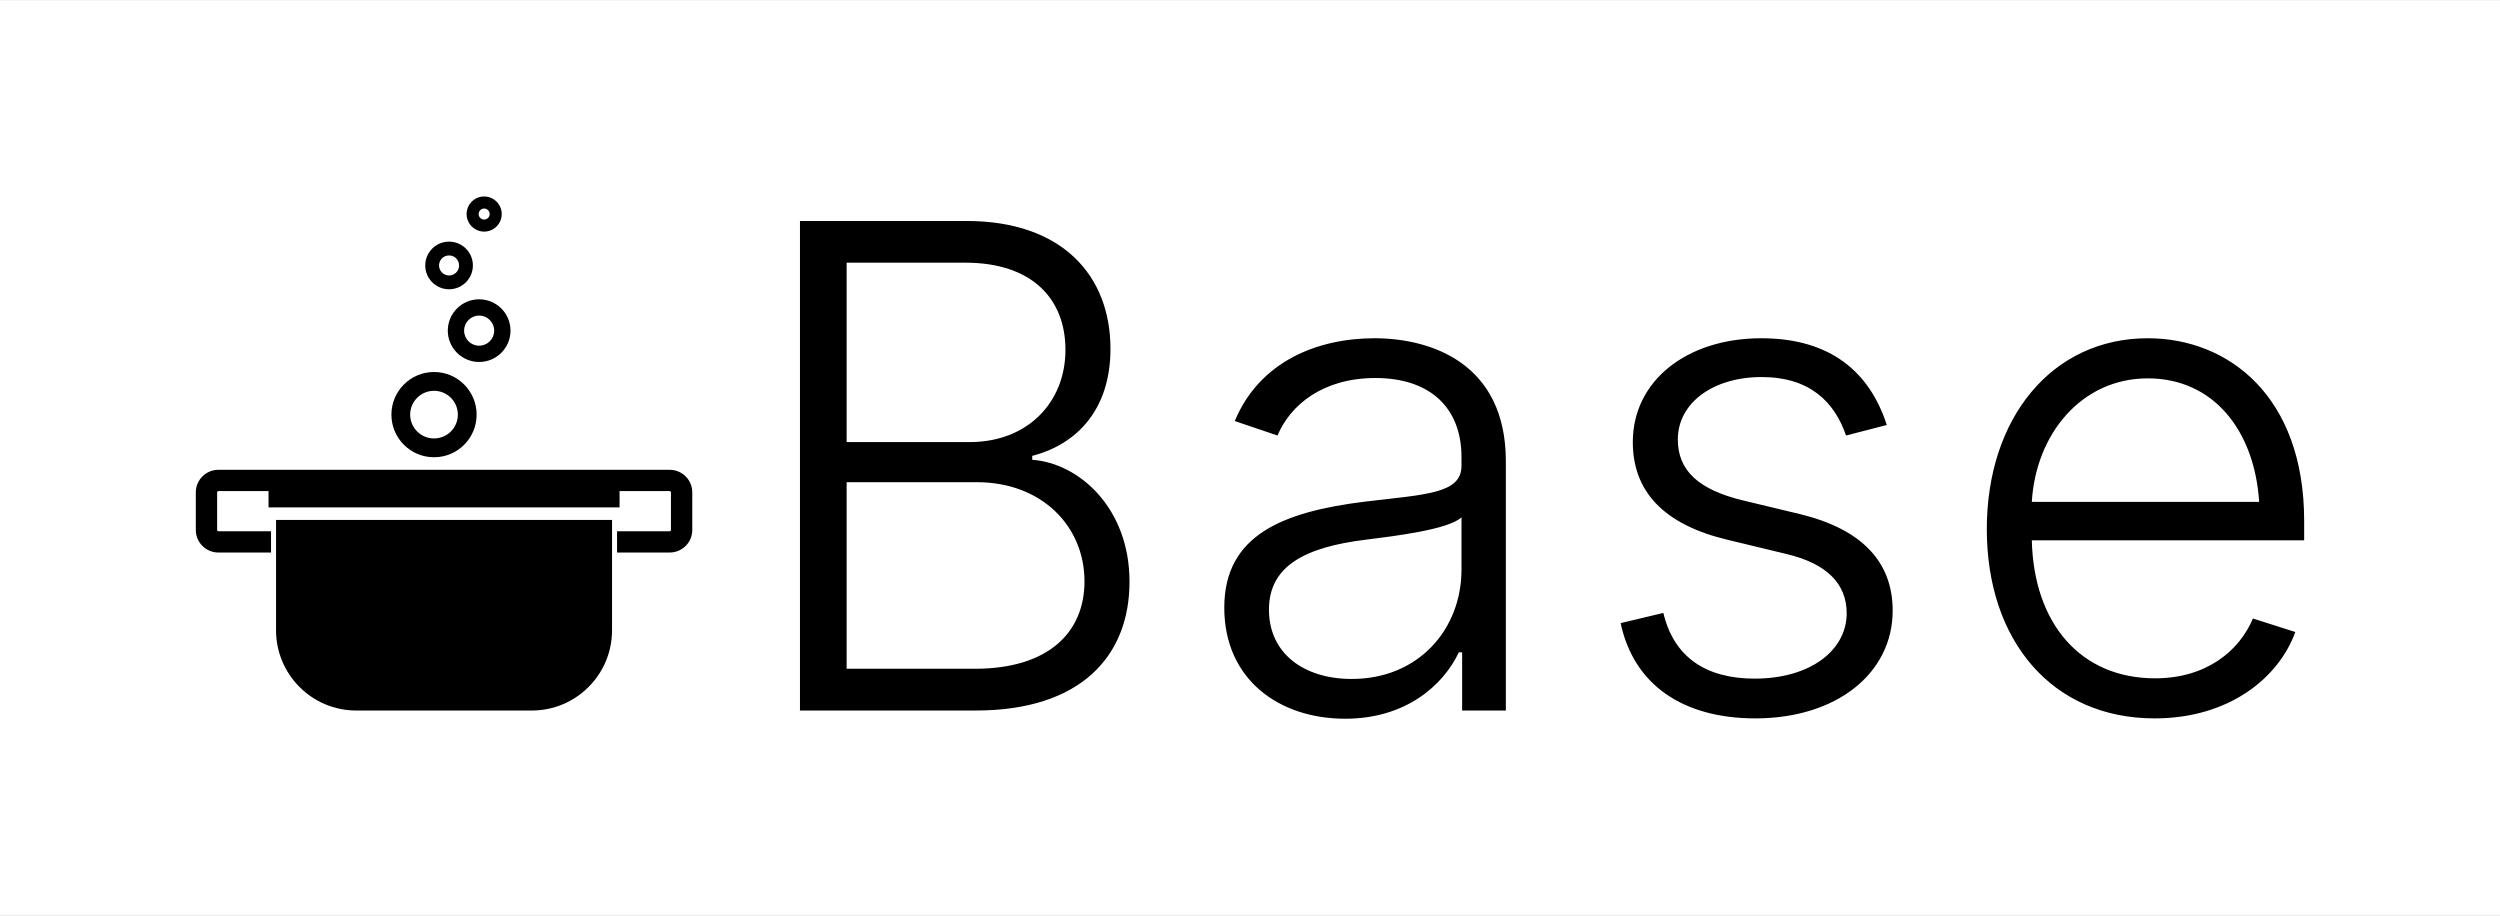
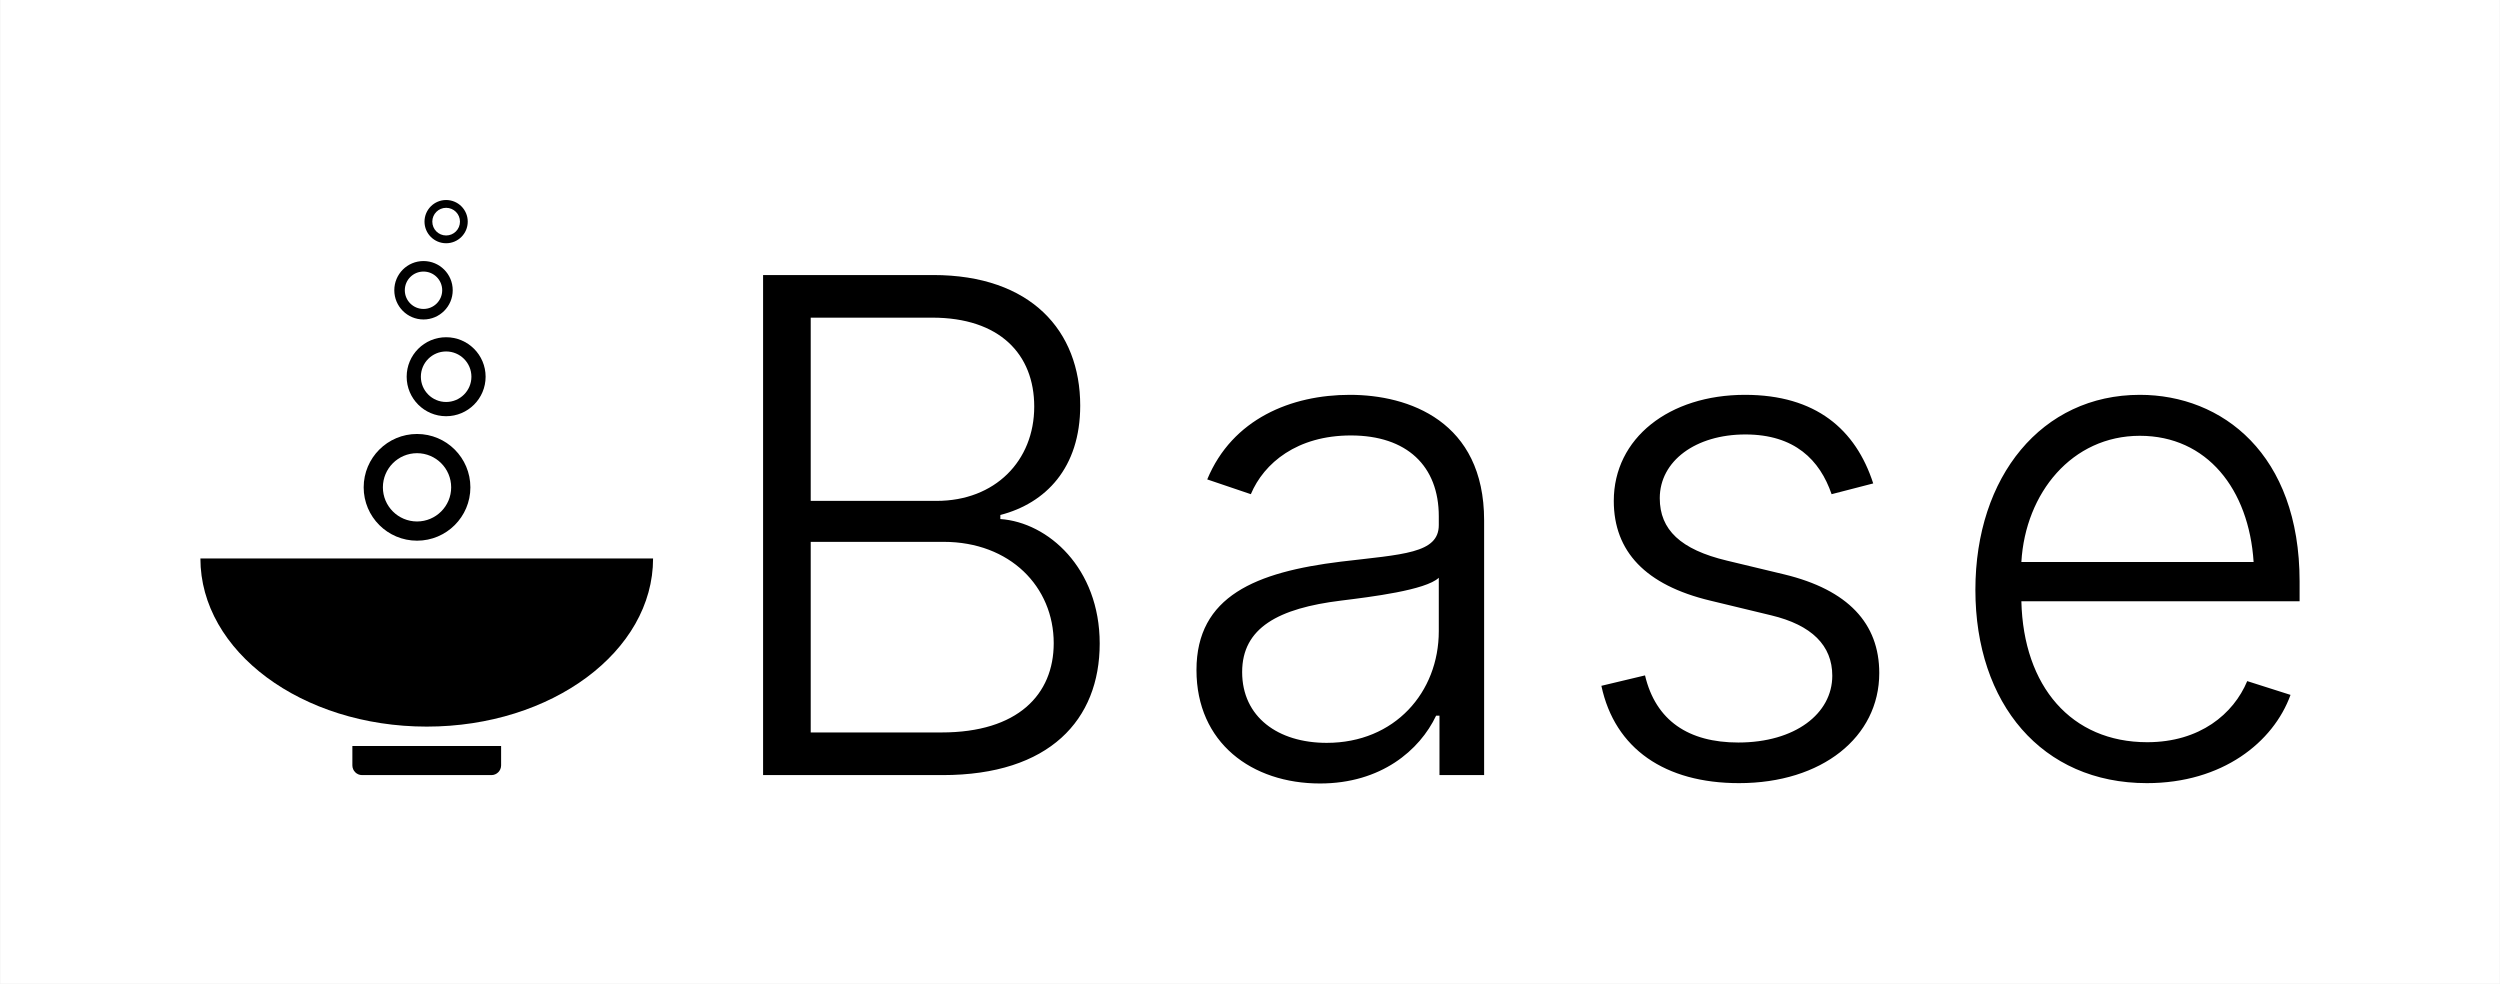
- <svg xmlns="http://www.w3.org/2000/svg" viewBox="0 0 743.09 271.63" width="743" height="272" role="img" aria-label="Base">
-   <rect width="743.086" height="271.631" rx="0" fill="#FFFFFF" />
-   <path fill="#000000" d="M79.82 139.44L184.16 139.44L184.16 150.62L79.82 150.62L79.82 139.44ZM82.05 154.34L181.92 154.34L181.92 187.14C181.92 200.31 171.24 210.99 158.07 210.99L105.9 210.99C92.73 210.99 82.05 200.31 82.05 187.14L82.05 154.34ZM80.56 145.77L64.91 145.77C64.7 145.77 64.54 145.94 64.54 146.15L64.54 157.33C64.54 157.53 64.7 157.7 64.91 157.7L80.56 157.7L80.56 164.03L64.91 164.03C61.21 164.03 58.2 161.03 58.2 157.33L58.2 146.15C58.2 142.44 61.21 139.44 64.91 139.44L80.56 139.44ZM183.41 139.44L199.06 139.44C202.77 139.44 205.77 142.44 205.77 146.15L205.77 157.33C205.77 161.03 202.77 164.03 199.06 164.03L183.41 164.03L183.41 157.7L199.06 157.7C199.27 157.7 199.43 157.53 199.43 157.33L199.43 146.15C199.43 145.94 199.27 145.77 199.06 145.77L183.41 145.77L183.41 139.44ZM141.67 123.04C141.67 130.04 136 135.71 129.01 135.71C122.01 135.71 116.34 130.04 116.34 123.04C116.34 116.05 122.01 110.37 129.01 110.37C136 110.37 141.67 116.05 141.67 123.04ZM136.09 123.04C136.09 119.13 132.92 115.96 129.01 115.96C125.09 115.96 121.92 119.13 121.92 123.04C121.92 126.95 125.09 130.12 129.01 130.12C132.92 130.12 136.09 126.95 136.09 123.04ZM151.74 98.08C151.74 103.22 147.57 107.39 142.42 107.39C137.28 107.39 133.1 103.22 133.1 98.08C133.1 92.93 137.28 88.76 142.42 88.76C147.57 88.76 151.74 92.93 151.74 98.08ZM146.89 98.08C146.89 95.61 144.89 93.6 142.42 93.6C139.95 93.6 137.95 95.61 137.95 98.08C137.95 100.55 139.95 102.55 142.42 102.55C144.89 102.55 146.89 100.55 146.89 98.08ZM140.56 78.7C140.56 82.61 137.39 85.78 133.48 85.78C129.57 85.78 126.4 82.61 126.4 78.7C126.4 74.79 129.57 71.62 133.48 71.62C137.39 71.62 140.56 74.79 140.56 78.7ZM136.46 78.7C136.46 77.05 135.12 75.72 133.48 75.72C131.83 75.72 130.5 77.05 130.5 78.7C130.5 80.34 131.83 81.68 133.48 81.68C135.12 81.68 136.46 80.34 136.46 78.7ZM149.13 63.42C149.13 66.3 146.79 68.64 143.91 68.64C141.03 68.64 138.69 66.3 138.69 63.42C138.69 60.54 141.03 58.2 143.91 58.2C146.79 58.2 149.13 60.54 149.13 63.42ZM145.55 63.42C145.55 62.51 144.82 61.78 143.91 61.78C143.01 61.78 142.27 62.51 142.27 63.42C142.27 64.33 143.01 65.06 143.91 65.06C144.82 65.06 145.55 64.33 145.55 63.42Z" />
-   <path fill="#000000" d="M237.78 210.99L290.03 210.99C321.18 210.99 335.73 194.87 335.73 172.71C335.73 150.73 320.69 137.45 306.82 136.47L306.82 135.3C320.01 131.88 330.07 121.63 330.07 103.47C330.07 81.69 315.71 65.48 287.29 65.48L237.78 65.48ZM251.65 198.58L251.65 143.12L290.32 143.12C309.66 143.12 322.35 156.2 322.35 172.61C322.35 187.55 311.9 198.58 289.73 198.58ZM251.65 131.2L251.65 77.88L287 77.88C306.63 77.88 316.69 88.53 316.69 103.76C316.69 119.58 305.26 131.2 288.27 131.2ZM399.84 213.43C417.61 213.43 428.84 203.76 433.62 193.7L434.6 193.7L434.6 210.99L447.59 210.99L447.59 136.87C447.59 107.96 425.62 100.34 408.53 100.34C391.53 100.34 374.35 107.28 367.02 124.95L379.72 129.25C383.53 120.17 393.2 112.16 408.82 112.16C425.13 112.16 434.41 121.04 434.41 135.69L434.41 138.23C434.41 146.53 423.96 146.73 405.89 148.88C381.28 151.9 363.9 158.84 363.9 180.42C363.9 201.61 380.01 213.43 399.84 213.43ZM401.79 201.61C387.63 201.61 377.18 194.09 377.18 181.01C377.18 168.12 387.73 162.45 405.99 160.21C414.68 159.13 430.6 157.18 434.41 153.56L434.41 169.09C434.41 186.87 421.61 201.61 401.79 201.61ZM521.75 213.33C545.87 213.33 562.57 199.95 562.57 181.3C562.57 166.85 553.49 157.08 534.94 152.59L518.24 148.58C504.76 145.36 498.71 139.6 498.71 130.42C498.71 119.58 509.16 111.87 523.61 111.87C537.96 111.87 545.29 119.29 548.71 129.25L560.82 126.12C555.74 110.4 544.12 100.34 523.51 100.34C501.44 100.34 485.33 112.94 485.33 131.2C485.33 145.95 494.61 155.71 513.36 160.21L531.13 164.5C542.95 167.33 548.9 173.29 548.9 182.08C548.9 193.12 538.06 201.51 521.56 201.51C507.11 201.51 497.53 195.17 494.41 181.98L481.71 185.01C485.62 203.37 500.27 213.33 521.75 213.33ZM640.45 213.33C662.42 213.33 677.27 201.42 682.25 187.65L669.65 183.64C665.64 193.21 655.88 201.42 640.55 201.42C618.48 201.42 604.51 185.21 603.93 160.4L684.88 160.4L684.88 154.64C684.88 117.53 662.32 100.34 638.4 100.34C609.88 100.34 590.55 124.07 590.55 157.08C590.55 190.19 609.88 213.33 640.45 213.33ZM603.93 148.97C605.1 128.86 618.67 112.26 638.4 112.26C657.93 112.26 670.14 127.78 671.5 148.97Z" />
+ <svg xmlns="http://www.w3.org/2000/svg" viewBox="0 0 727.23 286.18" width="727" height="286" role="img" aria-label="Base">
+   <rect width="727.232" height="286.182" rx="0" fill="#FFFFFF" />
+   <path fill="#000000" d="M58.2 162.5L189.92 162.5C189.92 189.52 160.43 211.43 124.06 211.43C87.69 211.43 58.2 189.52 58.2 162.5ZM102.42 217.07L145.7 217.07L145.7 222.71C145.7 224.27 144.43 225.54 142.88 225.54L105.24 225.54C103.68 225.54 102.42 224.27 102.42 222.71L102.42 217.07ZM136.76 141.81C136.76 150.38 129.81 157.33 121.24 157.33C112.66 157.33 105.71 150.38 105.71 141.81C105.71 133.23 112.66 126.28 121.24 126.28C129.81 126.28 136.76 133.23 136.76 141.81ZM131.17 141.81C131.17 136.32 126.72 131.87 121.24 131.87C115.75 131.87 111.3 136.32 111.3 141.81C111.3 147.29 115.75 151.74 121.24 151.74C126.72 151.74 131.17 147.29 131.17 141.81ZM141.19 109.62C141.19 115.97 136.05 121.11 129.7 121.11C123.36 121.11 118.22 115.97 118.22 109.62C118.22 103.28 123.36 98.13 129.7 98.13C136.05 98.13 141.19 103.28 141.19 109.62ZM137.06 109.62C137.06 105.56 133.76 102.27 129.7 102.27C125.64 102.27 122.35 105.56 122.35 109.62C122.35 113.68 125.64 116.97 129.7 116.97C133.76 116.97 137.06 113.68 137.06 109.62ZM131.62 84.46C131.62 89.15 127.81 92.96 123.12 92.96C118.42 92.96 114.62 89.15 114.62 84.46C114.62 79.76 118.42 75.96 123.12 75.96C127.81 75.96 131.62 79.76 131.62 84.46ZM128.56 84.46C128.56 81.45 126.12 79.02 123.12 79.02C120.11 79.02 117.68 81.45 117.68 84.46C117.68 87.46 120.11 89.9 123.12 89.9C126.12 89.9 128.56 87.46 128.56 84.46ZM135.99 64.49C135.99 67.97 133.18 70.78 129.7 70.78C126.23 70.78 123.41 67.97 123.41 64.49C123.41 61.02 126.23 58.2 129.7 58.2C133.18 58.2 135.99 61.02 135.99 64.49ZM133.73 64.49C133.73 62.27 131.93 60.47 129.7 60.47C127.48 60.47 125.68 62.27 125.68 64.49C125.68 66.72 127.48 68.52 129.7 68.52C131.93 68.52 133.73 66.72 133.73 64.49Z" />
+   <path fill="#000000" d="M221.93 225.54L274.17 225.54C305.33 225.54 319.88 209.42 319.88 187.26C319.88 165.28 304.84 152 290.97 151.03L290.97 149.85C304.15 146.44 314.21 136.18 314.21 118.02C314.21 96.24 299.86 80.03 271.44 80.03L221.93 80.03ZM235.79 213.13L235.79 157.67L274.47 157.67C293.8 157.67 306.5 170.75 306.5 187.16C306.5 202.1 296.05 213.13 273.88 213.13ZM235.79 145.75L235.79 92.43L271.15 92.43C290.77 92.43 300.83 103.08 300.83 118.31C300.83 134.13 289.41 145.75 272.42 145.75ZM383.98 227.98C401.76 227.98 412.99 218.31 417.77 208.25L418.75 208.25L418.75 225.54L431.74 225.54L431.74 151.42C431.74 122.51 409.76 114.89 392.67 114.89C375.68 114.89 358.49 121.83 351.17 139.5L363.86 143.8C367.67 134.72 377.34 126.71 392.97 126.71C409.27 126.71 418.55 135.6 418.55 150.24L418.55 152.78C418.55 161.08 408.1 161.28 390.04 163.43C365.43 166.46 348.04 173.39 348.04 194.97C348.04 216.16 364.16 227.98 383.98 227.98ZM385.93 216.16C371.77 216.16 361.33 208.64 361.33 195.56C361.33 182.67 371.87 177 390.13 174.76C398.83 173.68 414.74 171.73 418.55 168.12L418.55 183.64C418.55 201.42 405.76 216.16 385.93 216.16ZM505.9 227.88C530.02 227.88 546.72 214.5 546.72 195.85C546.72 181.4 537.64 171.63 519.08 167.14L502.38 163.13C488.91 159.91 482.85 154.15 482.85 144.97C482.85 134.13 493.3 126.42 507.76 126.42C522.11 126.42 529.43 133.84 532.85 143.8L544.96 140.67C539.88 124.95 528.26 114.89 507.66 114.89C485.59 114.89 469.47 127.49 469.47 145.75C469.47 160.5 478.75 170.26 497.5 174.76L515.27 179.05C527.09 181.88 533.05 187.84 533.05 196.63C533.05 207.67 522.21 216.06 505.7 216.06C491.25 216.06 481.68 209.72 478.56 196.53L465.86 199.56C469.77 217.92 484.42 227.88 505.9 227.88ZM624.6 227.88C646.57 227.88 661.41 215.97 666.39 202.2L653.79 198.19C649.79 207.76 640.02 215.97 624.69 215.97C602.62 215.97 588.66 199.76 588.07 174.95L669.03 174.95L669.03 169.19C669.03 132.08 646.47 114.89 622.54 114.89C594.03 114.89 574.69 138.62 574.69 171.63C574.69 204.74 594.03 227.88 624.6 227.88ZM588.07 163.53C589.24 143.41 602.82 126.81 622.54 126.81C642.08 126.81 654.28 142.33 655.65 163.53Z" />
</svg>
